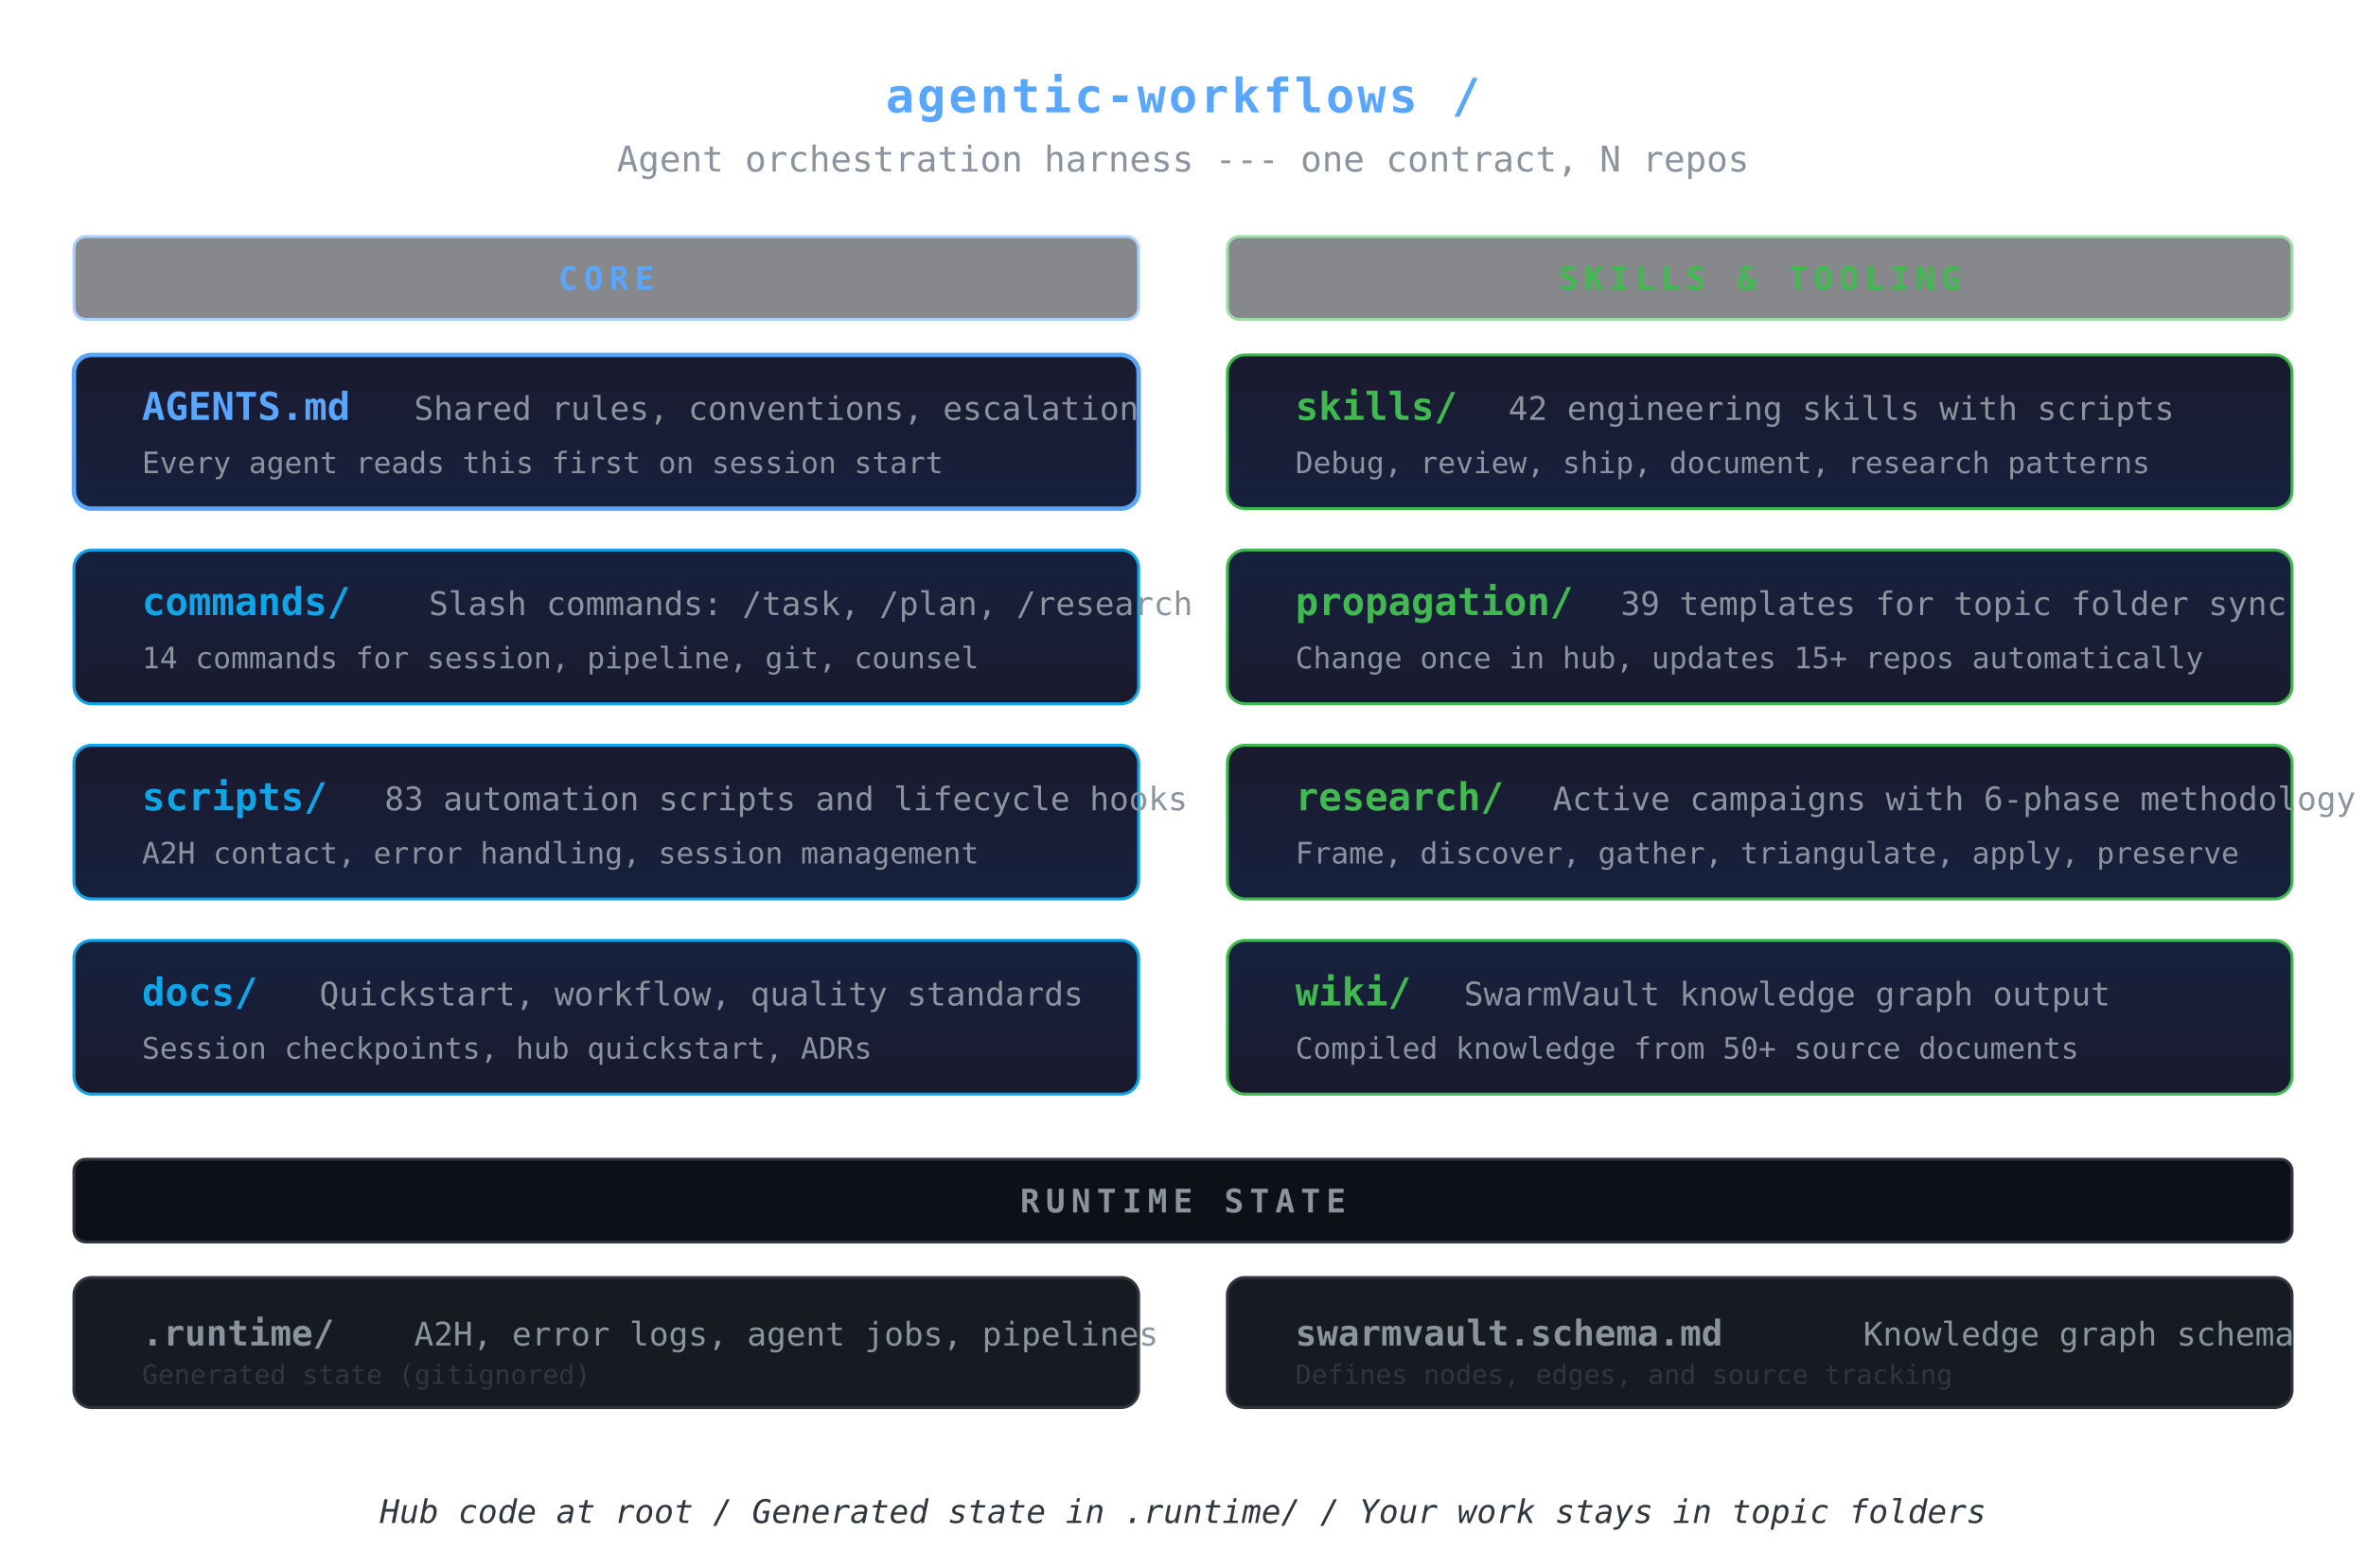
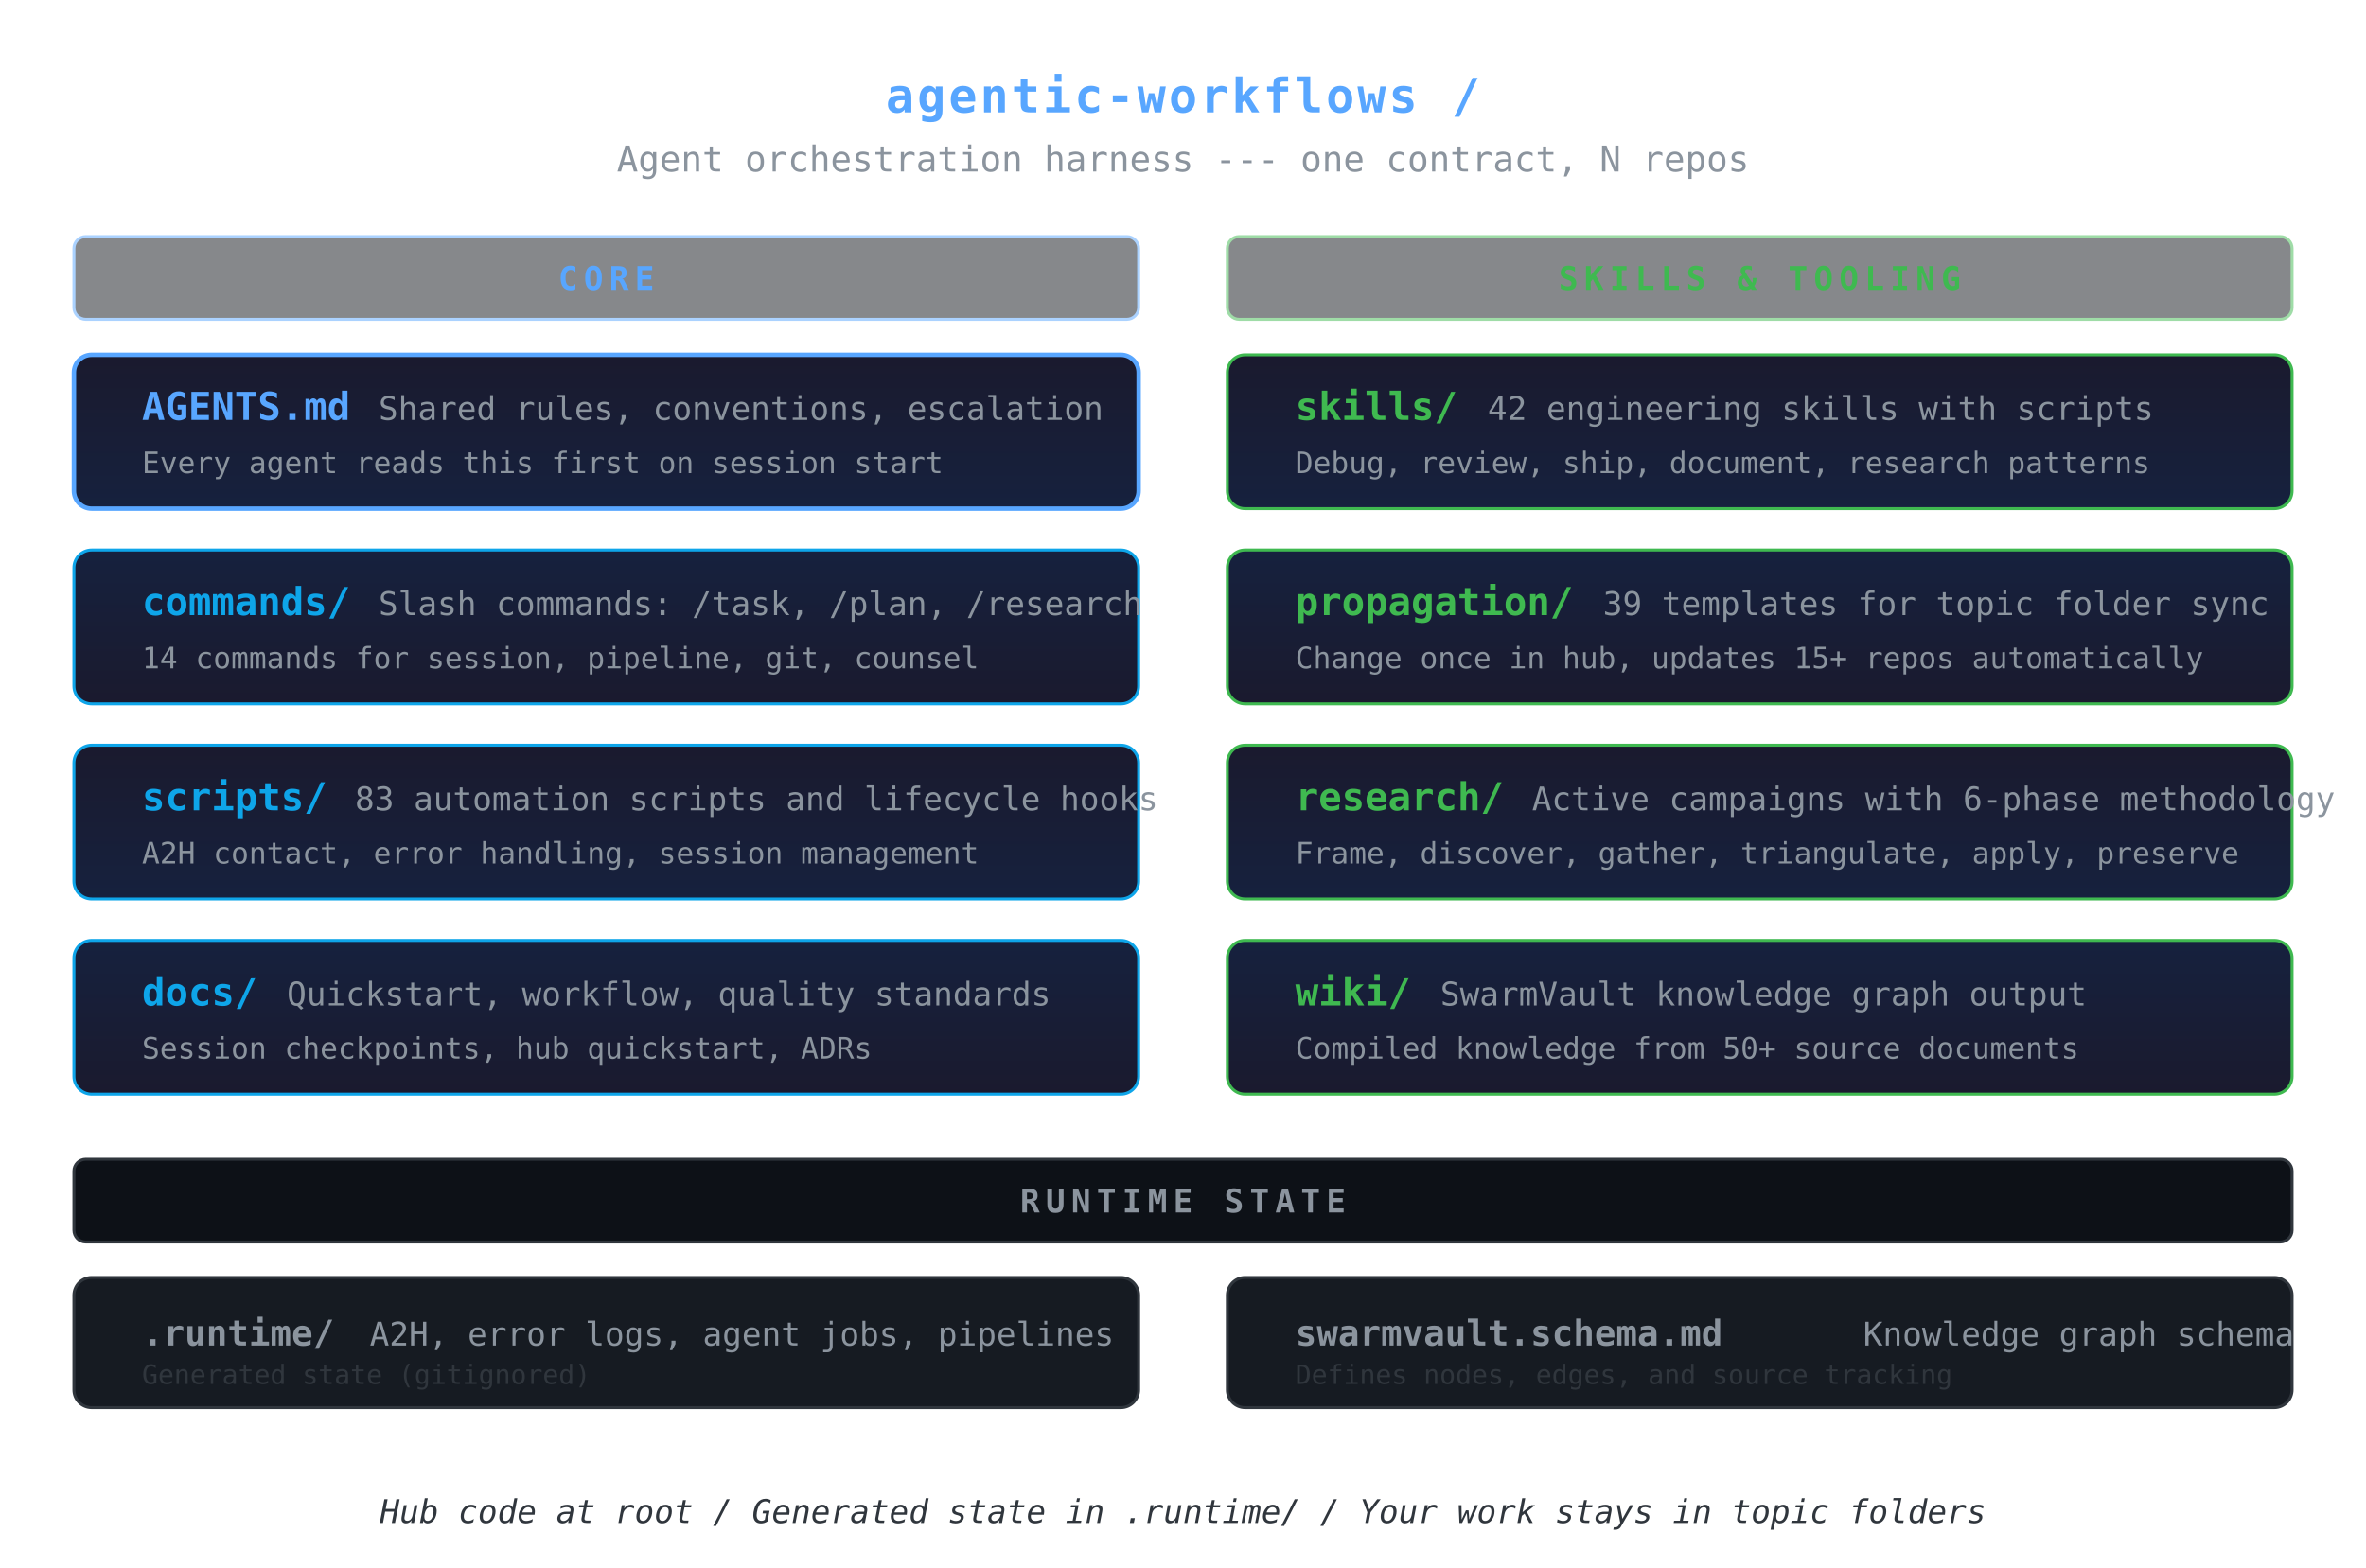
<svg xmlns="http://www.w3.org/2000/svg" viewBox="0 0 800 530" style="max-width:800px; font-family:ui-monospace,'Cascadia Code','Fira Code',monospace; background:#0d1117; border-radius:12px;">
  <defs>
    <linearGradient id="coreHead" x1="0%" y1="0%" x2="100%" y2="100%">
      <stop offset="0%" stop-color="#0f3460" />
      <stop offset="100%" stop-color="#1a1a2e" />
    </linearGradient>
    <linearGradient id="skillHead" x1="0%" y1="0%" x2="100%" y2="100%">
      <stop offset="0%" stop-color="#0a3a1a" />
      <stop offset="100%" stop-color="#16213e" />
    </linearGradient>
    <linearGradient id="row1" x1="0%" y1="0%" x2="0%" y2="100%">
      <stop offset="0%" stop-color="#1a1a2e" />
      <stop offset="100%" stop-color="#16213e" />
    </linearGradient>
    <linearGradient id="row2" x1="0%" y1="0%" x2="0%" y2="100%">
      <stop offset="0%" stop-color="#16213e" />
      <stop offset="100%" stop-color="#1a1a2e" />
    </linearGradient>
  </defs>
  <text x="400" y="38" fill="#58a6ff" font-size="16" font-weight="bold" text-anchor="middle" letter-spacing="1">agentic-workflows /</text>
  <text x="400" y="58" fill="#8b949e" font-size="12" text-anchor="middle">Agent orchestration harness --- one contract, N repos</text>
  <rect x="25" y="80" width="360" height="28" rx="4" fill="#0d1117" stroke="#58a6ff" stroke-width="1" opacity="0.5" />
  <text x="205" y="98" fill="#58a6ff" font-size="11" font-weight="bold" text-anchor="middle" letter-spacing="2">CORE</text>
  <rect x="415" y="80" width="360" height="28" rx="4" fill="#0d1117" stroke="#3fb950" stroke-width="1" opacity="0.5" />
  <text x="595" y="98" fill="#3fb950" font-size="11" font-weight="bold" text-anchor="middle" letter-spacing="2">SKILLS &amp; TOOLING</text>
  <rect x="25" y="120" width="360" height="52" rx="6" fill="url(#row1)" stroke="#58a6ff" stroke-width="1.5" />
  <text x="48" y="142" fill="#58a6ff" font-size="13" font-weight="bold">AGENTS.md</text>
-   <text x="140" y="142" fill="#8b949e" font-size="11">Shared rules, conventions, escalation</text>
+   <text x="128" y="142" fill="#8b949e" font-size="11">Shared rules, conventions, escalation</text>
  <text x="48" y="160" fill="#8b949e" font-size="10">Every agent reads this first on session start</text>
  <rect x="415" y="120" width="360" height="52" rx="6" fill="url(#row1)" stroke="#3fb950" stroke-width="1" />
  <text x="438" y="142" fill="#3fb950" font-size="13" font-weight="bold">skills/</text>
-   <text x="510" y="142" fill="#8b949e" font-size="11">42 engineering skills with scripts</text>
+   <text x="503" y="142" fill="#8b949e" font-size="11">42 engineering skills with scripts</text>
  <text x="438" y="160" fill="#8b949e" font-size="10">Debug, review, ship, document, research patterns</text>
  <rect x="25" y="186" width="360" height="52" rx="6" fill="url(#row2)" stroke="#0ea5e9" stroke-width="1" />
  <text x="48" y="208" fill="#0ea5e9" font-size="13" font-weight="bold">commands/</text>
-   <text x="145" y="208" fill="#8b949e" font-size="11">Slash commands: /task, /plan, /research</text>
+   <text x="128" y="208" fill="#8b949e" font-size="11">Slash commands: /task, /plan, /research</text>
  <text x="48" y="226" fill="#8b949e" font-size="10">14 commands for session, pipeline, git, counsel</text>
  <rect x="415" y="186" width="360" height="52" rx="6" fill="url(#row2)" stroke="#3fb950" stroke-width="1" />
  <text x="438" y="208" fill="#3fb950" font-size="13" font-weight="bold">propagation/</text>
-   <text x="548" y="208" fill="#8b949e" font-size="11">39 templates for topic folder sync</text>
+   <text x="542" y="208" fill="#8b949e" font-size="11">39 templates for topic folder sync</text>
  <text x="438" y="226" fill="#8b949e" font-size="10">Change once in hub, updates 15+ repos automatically</text>
  <rect x="25" y="252" width="360" height="52" rx="6" fill="url(#row1)" stroke="#0ea5e9" stroke-width="1" />
  <text x="48" y="274" fill="#0ea5e9" font-size="13" font-weight="bold">scripts/</text>
-   <text x="130" y="274" fill="#8b949e" font-size="11">83 automation scripts and lifecycle hooks</text>
+   <text x="120" y="274" fill="#8b949e" font-size="11">83 automation scripts and lifecycle hooks</text>
  <text x="48" y="292" fill="#8b949e" font-size="10">A2H contact, error handling, session management</text>
  <rect x="415" y="252" width="360" height="52" rx="6" fill="url(#row1)" stroke="#3fb950" stroke-width="1" />
  <text x="438" y="274" fill="#3fb950" font-size="13" font-weight="bold">research/</text>
-   <text x="525" y="274" fill="#8b949e" font-size="11">Active campaigns with 6-phase methodology</text>
+   <text x="518" y="274" fill="#8b949e" font-size="11">Active campaigns with 6-phase methodology</text>
  <text x="438" y="292" fill="#8b949e" font-size="10">Frame, discover, gather, triangulate, apply, preserve</text>
  <rect x="25" y="318" width="360" height="52" rx="6" fill="url(#row2)" stroke="#0ea5e9" stroke-width="1" />
  <text x="48" y="340" fill="#0ea5e9" font-size="13" font-weight="bold">docs/</text>
-   <text x="108" y="340" fill="#8b949e" font-size="11">Quickstart, workflow, quality standards</text>
+   <text x="97" y="340" fill="#8b949e" font-size="11">Quickstart, workflow, quality standards</text>
  <text x="48" y="358" fill="#8b949e" font-size="10">Session checkpoints, hub quickstart, ADRs</text>
  <rect x="415" y="318" width="360" height="52" rx="6" fill="url(#row2)" stroke="#3fb950" stroke-width="1" />
  <text x="438" y="340" fill="#3fb950" font-size="13" font-weight="bold">wiki/</text>
-   <text x="495" y="340" fill="#8b949e" font-size="11">SwarmVault knowledge graph output</text>
+   <text x="487" y="340" fill="#8b949e" font-size="11">SwarmVault knowledge graph output</text>
  <text x="438" y="358" fill="#8b949e" font-size="10">Compiled knowledge from 50+ source documents</text>
  <rect x="25" y="392" width="750" height="28" rx="4" fill="#0d1117" stroke="#30363d" stroke-width="1" />
  <text x="400" y="410" fill="#8b949e" font-size="11" font-weight="bold" text-anchor="middle" letter-spacing="2">RUNTIME STATE</text>
  <rect x="25" y="432" width="360" height="44" rx="6" fill="#161b22" stroke="#30363d" stroke-width="1" />
  <text x="48" y="455" fill="#8b949e" font-size="12" font-weight="bold">.runtime/</text>
-   <text x="140" y="455" fill="#8b949e" font-size="11">A2H, error logs, agent jobs, pipelines</text>
+   <text x="125" y="455" fill="#8b949e" font-size="11">A2H, error logs, agent jobs, pipelines</text>
  <text x="48" y="468" fill="#30363d" font-size="9">Generated state (gitignored)</text>
  <rect x="415" y="432" width="360" height="44" rx="6" fill="#161b22" stroke="#30363d" stroke-width="1" />
  <text x="438" y="455" fill="#8b949e" font-size="12" font-weight="bold">swarmvault.schema.md</text>
  <text x="630" y="455" fill="#8b949e" font-size="11">Knowledge graph schema</text>
  <text x="438" y="468" fill="#30363d" font-size="9">Defines nodes, edges, and source tracking</text>
  <text x="400" y="515" fill="#30363d" font-size="11" text-anchor="middle" font-style="italic">Hub code at root  /  Generated state in .runtime/  /  Your work stays in topic folders</text>
</svg>
